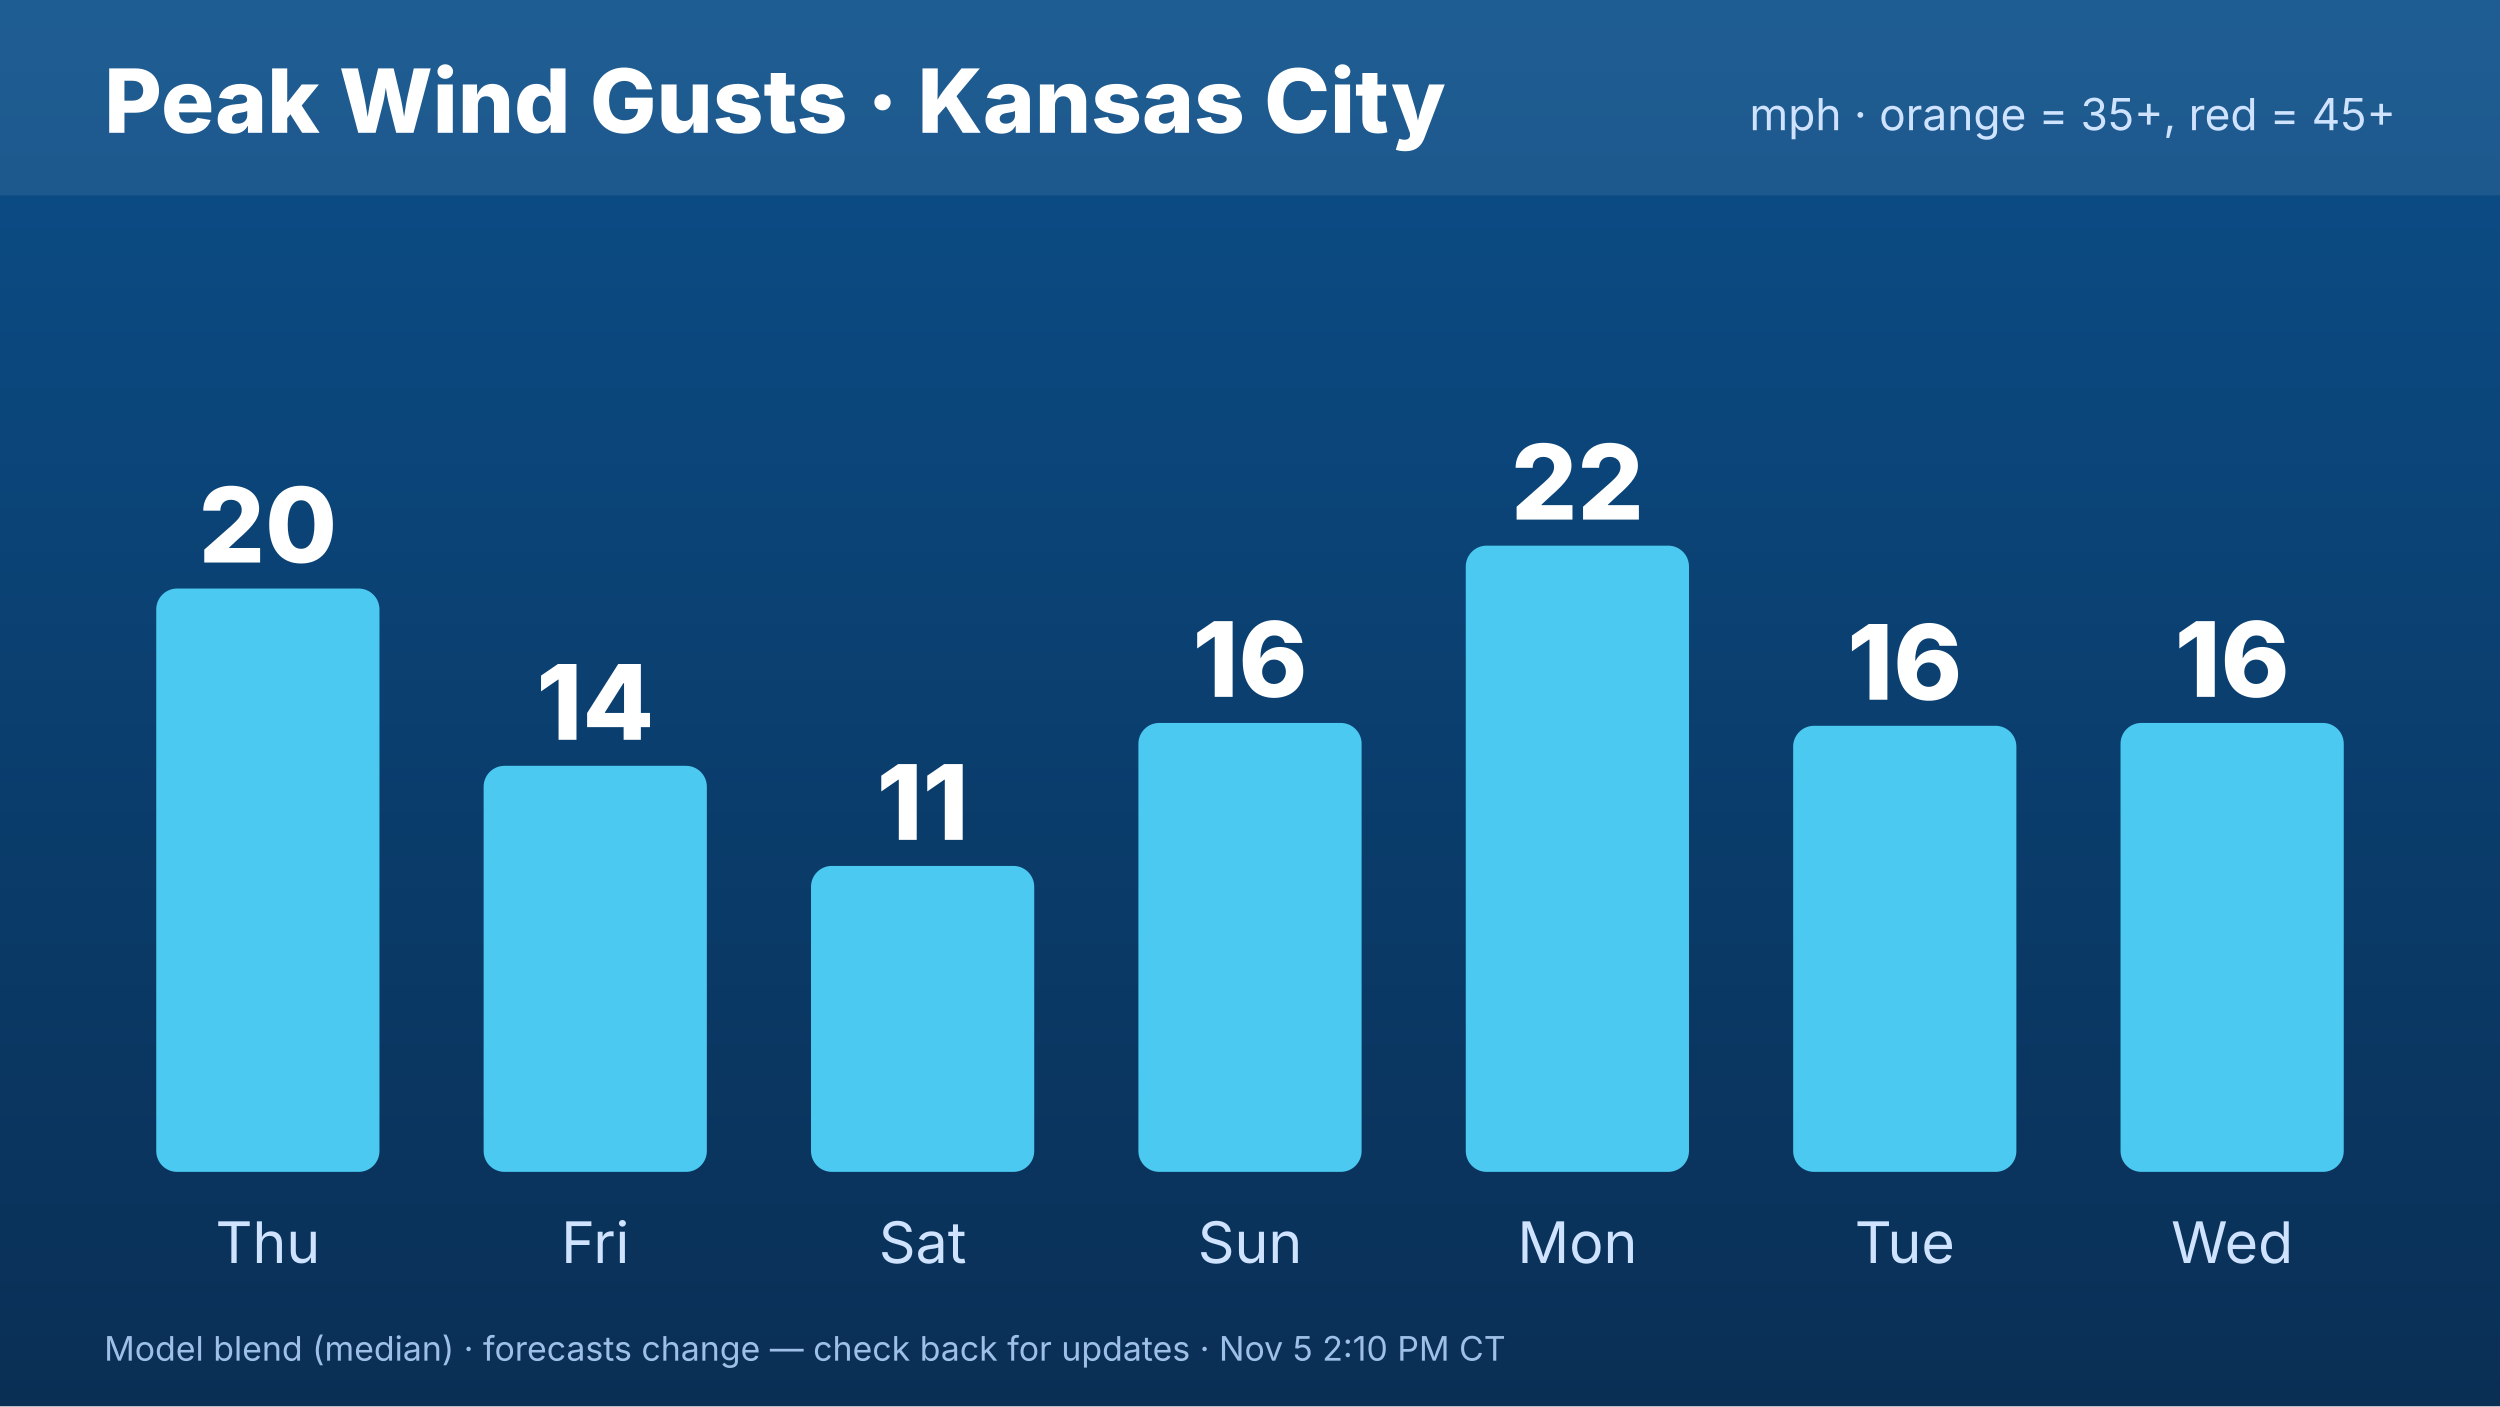
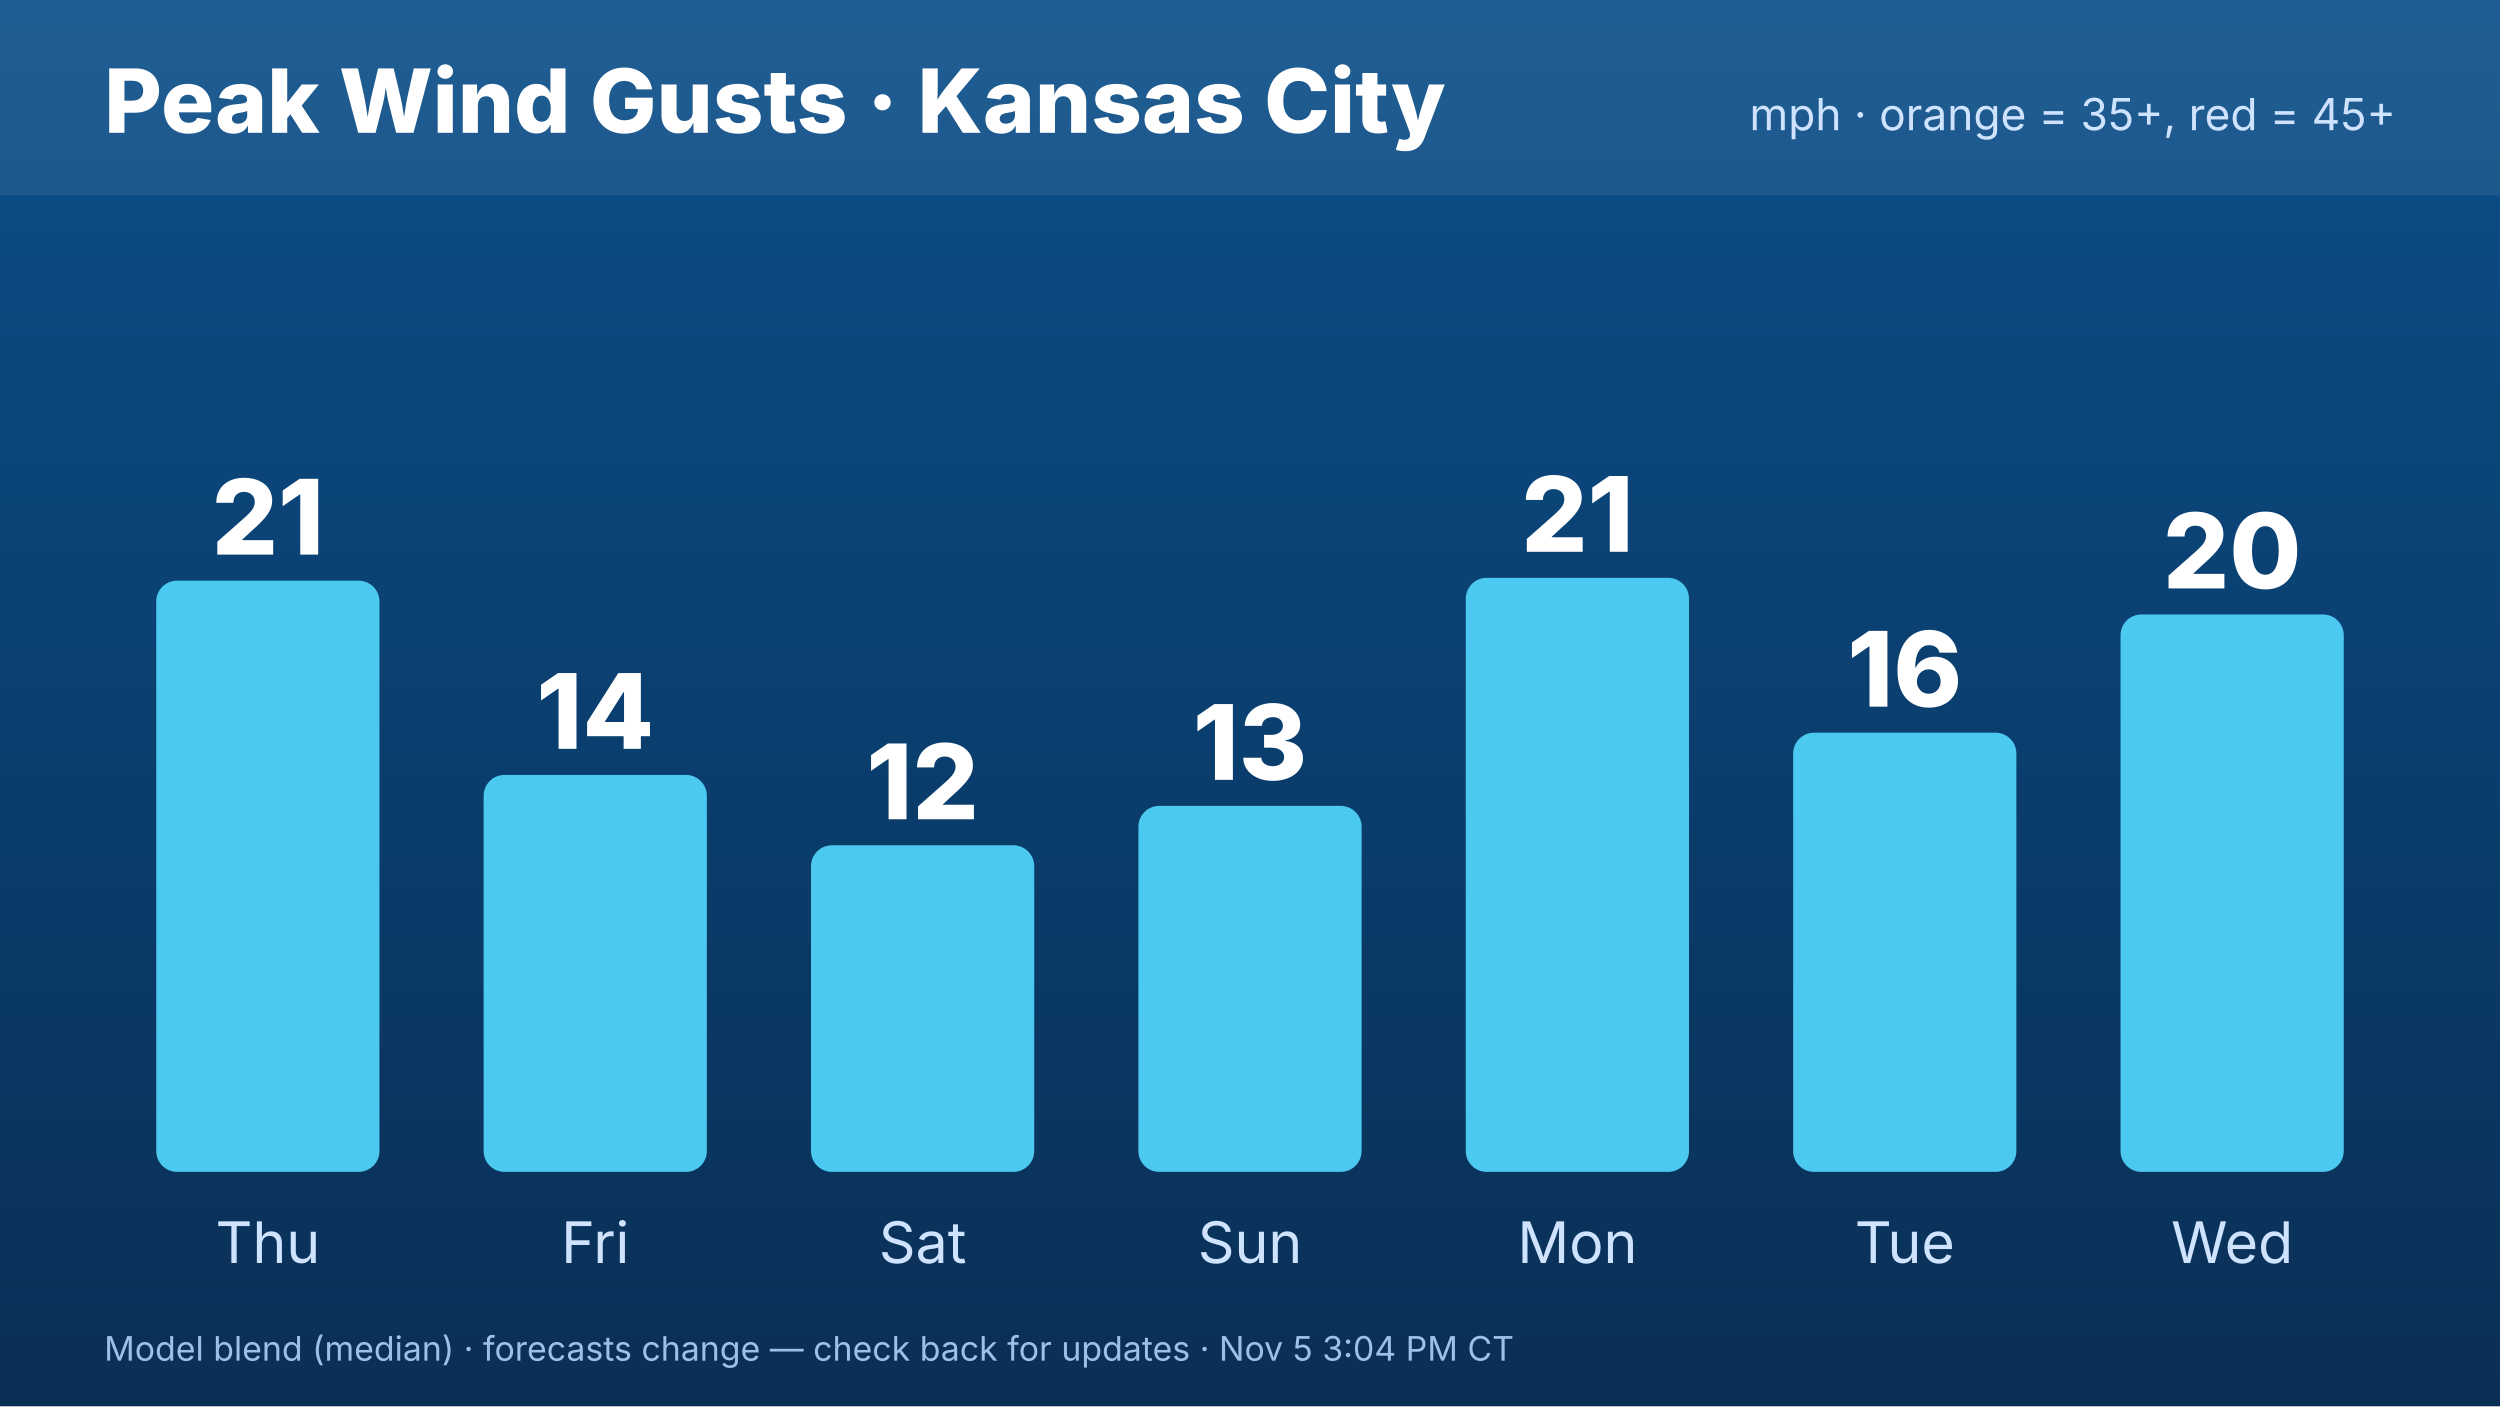
<svg xmlns="http://www.w3.org/2000/svg" width="1920" height="1080" viewBox="0 0 1920 1080" font-family="Inter,Helvetica,Arial,sans-serif">
  <defs>
    <linearGradient id="bg" x1="0" y1="0" x2="0" y2="1">
      <stop offset="0" stop-color="#0b4f8a" />
      <stop offset="1" stop-color="#0a2f55" />
    </linearGradient>
  </defs>
  <rect width="1920" height="1080" fill="url(#bg)" />
  <rect x="0" y="0" width="1920" height="150" fill="#ffffff" opacity=".08" />
  <text x="80" y="102" font-size="68" font-weight="800" fill="#fff">Peak Wind Gusts · Kansas City</text>
  <text x="1840" y="100" font-size="34" fill="#cfe3ff" text-anchor="end">mph · orange = 35+, red = 45+</text>
-   <rect x="120.0" y="452" width="171.429" height="448" rx="16" fill="#4cc9f0" />
-   <text x="205.714" y="432" font-size="80" font-weight="800" fill="#fff" text-anchor="middle">20</text>
+   <rect x="120.0" y="445.946" width="171.429" height="454.054" rx="16" fill="#4cc9f0" />
+   <text x="205.714" y="425.946" font-size="80" font-weight="800" fill="#fff" text-anchor="middle">21</text>
  <text x="205.714" y="970" font-size="44" fill="#cfe3ff" text-anchor="middle">Thu</text>
-   <rect x="371.429" y="588.157" width="171.429" height="311.843" rx="16" fill="#4cc9f0" />
-   <text x="457.143" y="568.157" font-size="80" font-weight="800" fill="#fff" text-anchor="middle">14</text>
+   <rect x="371.429" y="595.135" width="171.429" height="304.865" rx="16" fill="#4cc9f0" />
+   <text x="457.143" y="575.135" font-size="80" font-weight="800" fill="#fff" text-anchor="middle">14</text>
  <text x="457.143" y="970" font-size="44" fill="#cfe3ff" text-anchor="middle">Fri</text>
-   <rect x="622.857" y="665.02" width="171.429" height="234.98" rx="16" fill="#4cc9f0" />
-   <text x="708.571" y="645.02" font-size="80" font-weight="800" fill="#fff" text-anchor="middle">11</text>
+   <rect x="622.857" y="649.189" width="171.429" height="250.811" rx="16" fill="#4cc9f0" />
+   <text x="708.571" y="629.189" font-size="80" font-weight="800" fill="#fff" text-anchor="middle">12</text>
  <text x="708.571" y="970" font-size="44" fill="#cfe3ff" text-anchor="middle">Sat</text>
-   <rect x="874.286" y="555.216" width="171.429" height="344.784" rx="16" fill="#4cc9f0" />
-   <text x="960" y="535.216" font-size="80" font-weight="800" fill="#fff" text-anchor="middle">16</text>
+   <rect x="874.286" y="618.919" width="171.429" height="281.081" rx="16" fill="#4cc9f0" />
+   <text x="960" y="598.919" font-size="80" font-weight="800" fill="#fff" text-anchor="middle">13</text>
  <text x="960" y="970" font-size="44" fill="#cfe3ff" text-anchor="middle">Sun</text>
-   <rect x="1125.714" y="419.059" width="171.429" height="480.941" rx="16" fill="#4cc9f0" />
-   <text x="1211.429" y="399.059" font-size="80" font-weight="800" fill="#fff" text-anchor="middle">22</text>
+   <rect x="1125.714" y="443.784" width="171.429" height="456.216" rx="16" fill="#4cc9f0" />
+   <text x="1211.429" y="423.784" font-size="80" font-weight="800" fill="#fff" text-anchor="middle">21</text>
  <text x="1211.429" y="970" font-size="44" fill="#cfe3ff" text-anchor="middle">Mon</text>
-   <rect x="1377.143" y="557.412" width="171.429" height="342.588" rx="16" fill="#4cc9f0" />
-   <text x="1462.857" y="537.412" font-size="80" font-weight="800" fill="#fff" text-anchor="middle">16</text>
+   <rect x="1377.143" y="562.703" width="171.429" height="337.297" rx="16" fill="#4cc9f0" />
+   <text x="1462.857" y="542.703" font-size="80" font-weight="800" fill="#fff" text-anchor="middle">16</text>
  <text x="1462.857" y="970" font-size="44" fill="#cfe3ff" text-anchor="middle">Tue</text>
-   <rect x="1628.571" y="555.216" width="171.429" height="344.784" rx="16" fill="#4cc9f0" />
-   <text x="1714.286" y="535.216" font-size="80" font-weight="800" fill="#fff" text-anchor="middle">16</text>
+   <rect x="1628.571" y="471.892" width="171.429" height="428.108" rx="16" fill="#4cc9f0" />
+   <text x="1714.286" y="451.892" font-size="80" font-weight="800" fill="#fff" text-anchor="middle">20</text>
  <text x="1714.286" y="970" font-size="44" fill="#cfe3ff" text-anchor="middle">Wed</text>
-   <text x="80" y="1045" font-size="26" fill="#9fc0e6">Model blend (median) · forecasts change — check back for updates · Nov 5 2:10 PM CT</text>
+   <text x="80" y="1045" font-size="26" fill="#9fc0e6">Model blend (median) · forecasts change — check back for updates · Nov 5 3:04 PM CT</text>
</svg>
